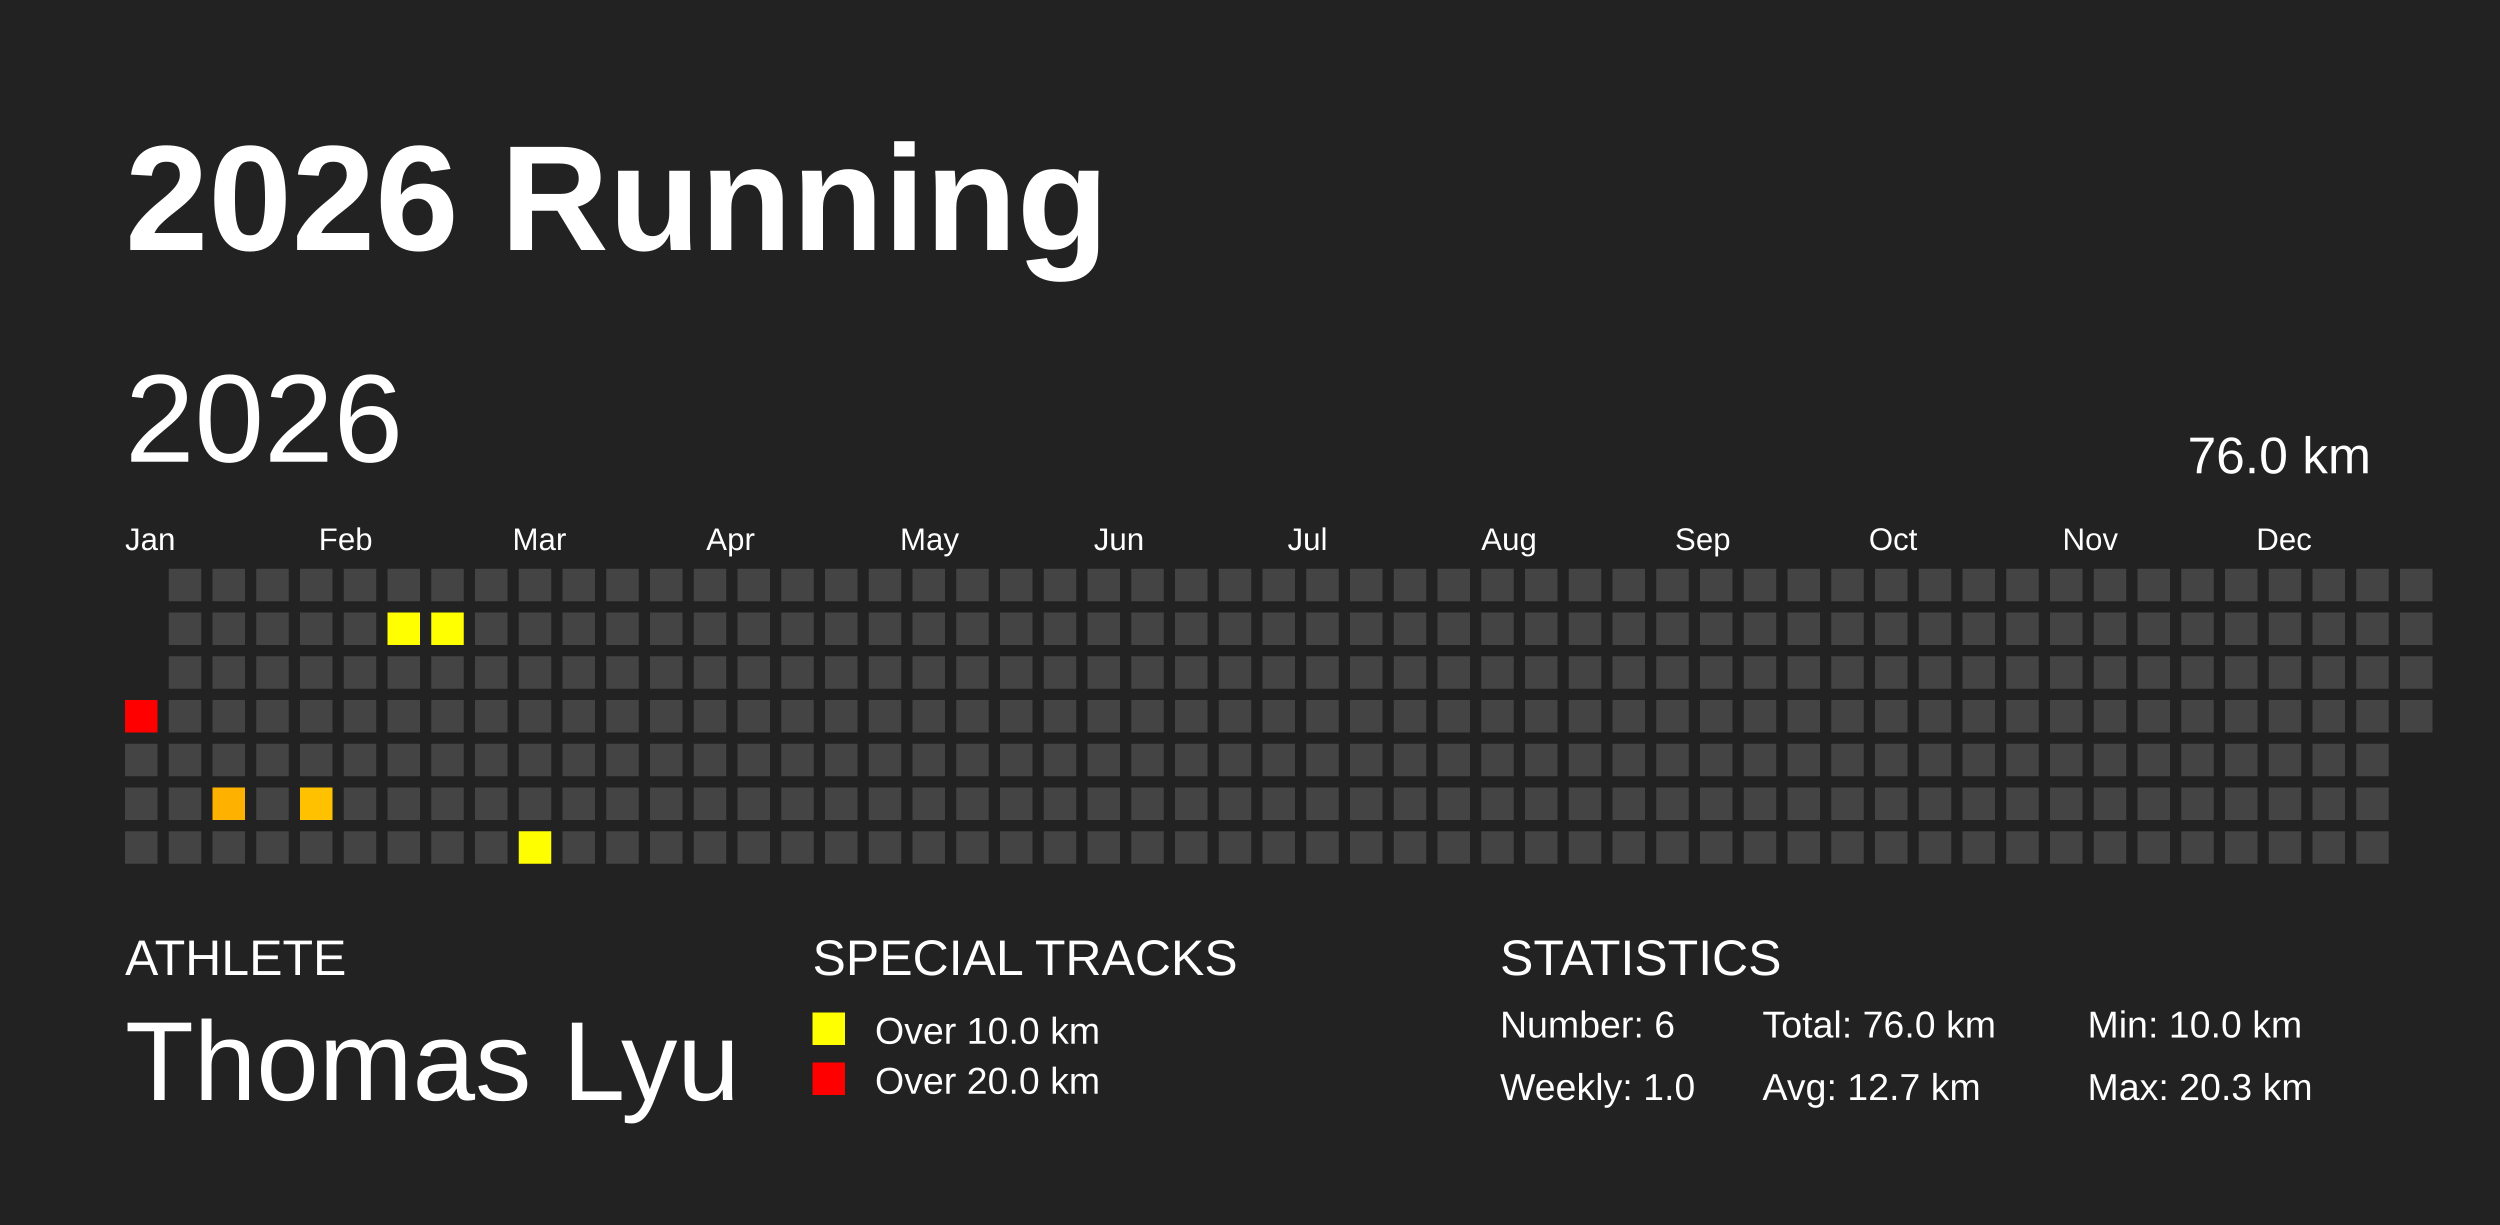
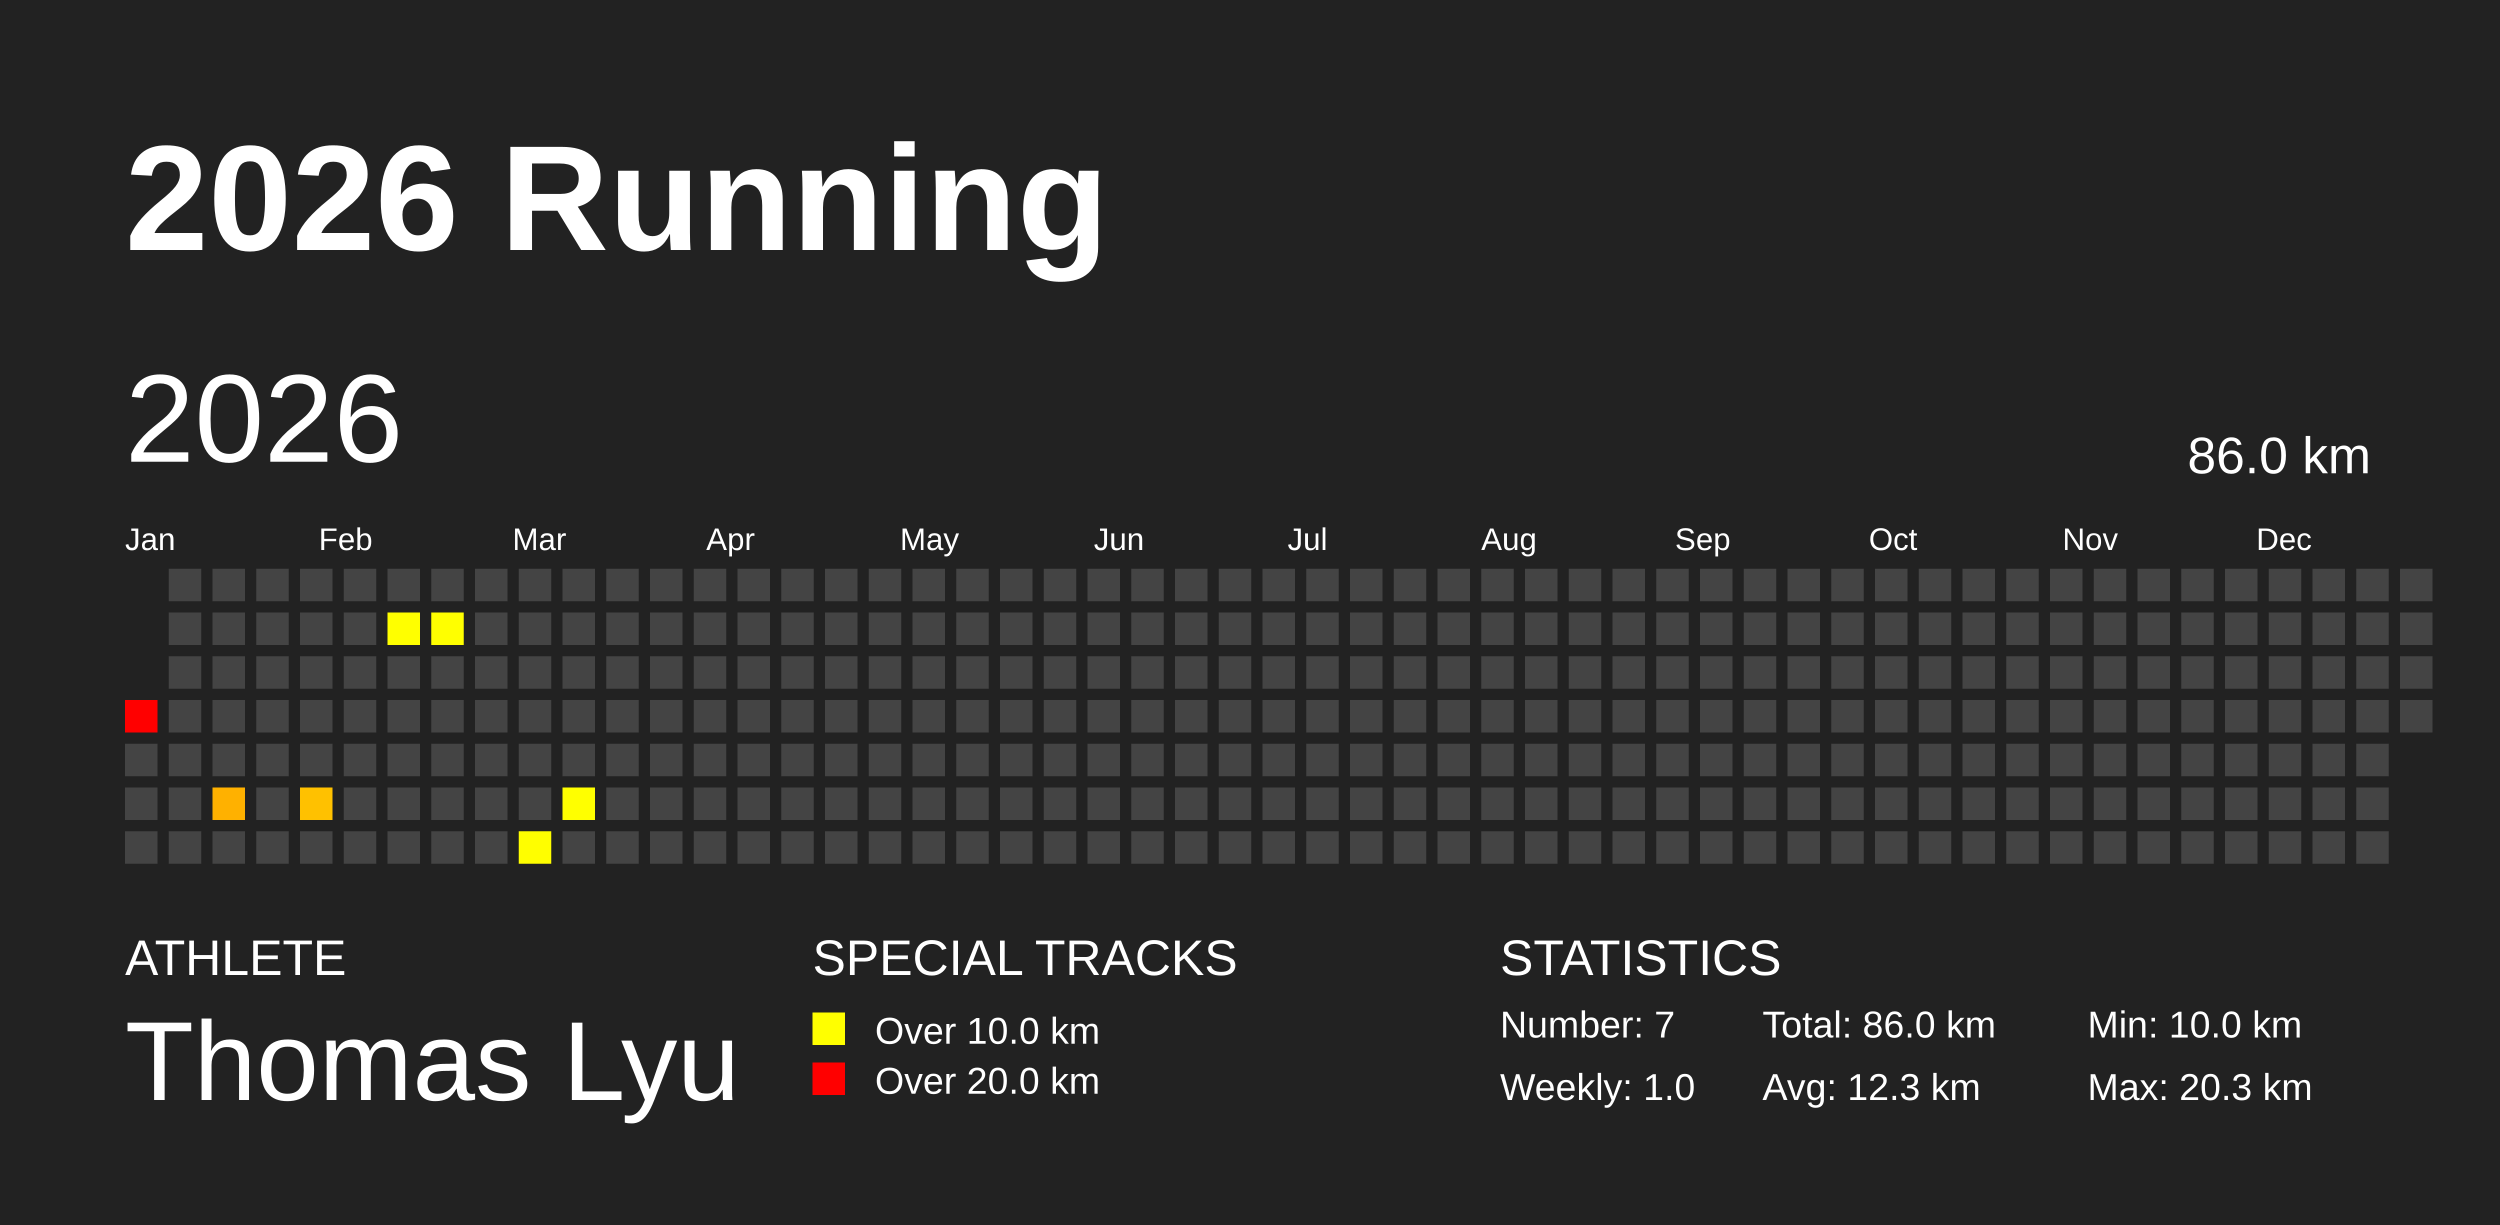
<svg xmlns="http://www.w3.org/2000/svg" baseProfile="full" height="98mm" version="1.1" viewBox="0,0,200,98" width="200mm">
  <defs />
  <rect fill="#222222" height="98" width="200" x="0" y="0" />
  <text fill="#FFFFFF" style="font-size:12px; font-family:Arial; font-weight:bold;" x="10" y="20">2026 Running</text>
  <text fill="#FFFFFF" style="font-size:4px; font-family:Arial" x="10" y="78">ATHLETE</text>
  <text fill="#FFFFFF" style="font-size:9px; font-family:Arial" x="10" y="88">Thomas Lyu</text>
  <text fill="#FFFFFF" style="font-size:4px; font-family:Arial" x="65" y="78">SPECIAL TRACKS</text>
  <rect fill="yellow" height="2.6" width="2.6" x="65" y="81" />
  <text fill="#FFFFFF" style="font-size:3px; font-family:Arial" x="70" y="83.5">Over 10.0 km</text>
  <rect fill="red" height="2.6" width="2.6" x="65" y="85" />
  <text fill="#FFFFFF" style="font-size:3px; font-family:Arial" x="70" y="87.5">Over 20.0 km</text>
  <text fill="#FFFFFF" style="font-size:4px; font-family:Arial" x="120" y="78">STATISTICS</text>
-   <text fill="#FFFFFF" style="font-size:3px; font-family:Arial" x="120" y="83">Number: 6</text>
+   <text fill="#FFFFFF" style="font-size:3px; font-family:Arial" x="120" y="83">Number: 7</text>
  <text fill="#FFFFFF" style="font-size:3px; font-family:Arial" x="120" y="88">Weekly: 1.0</text>
-   <text fill="#FFFFFF" style="font-size:3px; font-family:Arial" x="141" y="83">Total: 76.0 km</text>
-   <text fill="#FFFFFF" style="font-size:3px; font-family:Arial" x="141" y="88">Avg: 12.7 km</text>
+   <text fill="#FFFFFF" style="font-size:3px; font-family:Arial" x="141" y="83">Total: 86.0 km</text>
+   <text fill="#FFFFFF" style="font-size:3px; font-family:Arial" x="141" y="88">Avg: 12.3 km</text>
  <text fill="#FFFFFF" style="font-size:3px; font-family:Arial" x="167" y="83">Min: 10.0 km</text>
  <text fill="#FFFFFF" style="font-size:3px; font-family:Arial" x="167" y="88">Max: 20.3 km</text>
  <text dominant-baseline="hanging" fill="#FFFFFF" style="font-size:10.0px; font-family:Arial;" x="10" y="30">2026</text>
-   <text dominant-baseline="hanging" fill="#FFFFFF" style="font-size:4.125px; font-family:Arial;" x="175" y="35">76.0 km</text>
+   <text dominant-baseline="hanging" fill="#FFFFFF" style="font-size:4.125px; font-family:Arial;" x="175" y="35">86.0 km</text>
  <text fill="#FFFFFF" style="font-size:2.5px; font-family:Arial" x="10.0" y="44">Jan</text>
  <text fill="#FFFFFF" style="font-size:2.5px; font-family:Arial" x="25.5" y="44">Feb</text>
  <text fill="#FFFFFF" style="font-size:2.5px; font-family:Arial" x="41.0" y="44">Mar</text>
  <text fill="#FFFFFF" style="font-size:2.5px; font-family:Arial" x="56.5" y="44">Apr</text>
  <text fill="#FFFFFF" style="font-size:2.5px; font-family:Arial" x="72.0" y="44">May</text>
  <text fill="#FFFFFF" style="font-size:2.5px; font-family:Arial" x="87.5" y="44">Jun</text>
  <text fill="#FFFFFF" style="font-size:2.5px; font-family:Arial" x="103.0" y="44">Jul</text>
  <text fill="#FFFFFF" style="font-size:2.5px; font-family:Arial" x="118.5" y="44">Aug</text>
  <text fill="#FFFFFF" style="font-size:2.5px; font-family:Arial" x="134.0" y="44">Sep</text>
  <text fill="#FFFFFF" style="font-size:2.5px; font-family:Arial" x="149.5" y="44">Oct</text>
  <text fill="#FFFFFF" style="font-size:2.5px; font-family:Arial" x="165.0" y="44">Nov</text>
  <text fill="#FFFFFF" style="font-size:2.5px; font-family:Arial" x="180.5" y="44">Dec</text>
  <rect fill="red" height="2.6" width="2.6" x="10.0" y="56.0" />
  <rect fill="#444444" height="2.6" width="2.6" x="10.0" y="59.5" />
  <rect fill="#444444" height="2.6" width="2.6" x="10.0" y="63.0" />
  <rect fill="#444444" height="2.6" width="2.6" x="10.0" y="66.5" />
  <rect fill="#444444" height="2.6" width="2.6" x="13.5" y="45.5" />
  <rect fill="#444444" height="2.6" width="2.6" x="13.5" y="49.0" />
  <rect fill="#444444" height="2.6" width="2.6" x="13.5" y="52.5" />
  <rect fill="#444444" height="2.6" width="2.6" x="13.5" y="56.0" />
  <rect fill="#444444" height="2.6" width="2.6" x="13.5" y="59.5" />
  <rect fill="#444444" height="2.6" width="2.6" x="13.5" y="63.0" />
  <rect fill="#444444" height="2.6" width="2.6" x="13.5" y="66.5" />
  <rect fill="#444444" height="2.6" width="2.6" x="17.0" y="45.5" />
  <rect fill="#444444" height="2.6" width="2.6" x="17.0" y="49.0" />
  <rect fill="#444444" height="2.6" width="2.6" x="17.0" y="52.5" />
  <rect fill="#444444" height="2.6" width="2.6" x="17.0" y="56.0" />
  <rect fill="#444444" height="2.6" width="2.6" x="17.0" y="59.5" />
  <rect fill="#ffb100" height="2.6" width="2.6" x="17.0" y="63.0" />
  <rect fill="#444444" height="2.6" width="2.6" x="17.0" y="66.5" />
  <rect fill="#444444" height="2.6" width="2.6" x="20.5" y="45.5" />
  <rect fill="#444444" height="2.6" width="2.6" x="20.5" y="49.0" />
  <rect fill="#444444" height="2.6" width="2.6" x="20.5" y="52.5" />
  <rect fill="#444444" height="2.6" width="2.6" x="20.5" y="56.0" />
  <rect fill="#444444" height="2.6" width="2.6" x="20.5" y="59.5" />
  <rect fill="#444444" height="2.6" width="2.6" x="20.5" y="63.0" />
  <rect fill="#444444" height="2.6" width="2.6" x="20.5" y="66.5" />
  <rect fill="#444444" height="2.6" width="2.6" x="24.0" y="45.5" />
  <rect fill="#444444" height="2.6" width="2.6" x="24.0" y="49.0" />
  <rect fill="#444444" height="2.6" width="2.6" x="24.0" y="52.5" />
  <rect fill="#444444" height="2.6" width="2.6" x="24.0" y="56.0" />
  <rect fill="#444444" height="2.6" width="2.6" x="24.0" y="59.5" />
  <rect fill="#ffc100" height="2.6" width="2.6" x="24.0" y="63.0" />
  <rect fill="#444444" height="2.6" width="2.6" x="24.0" y="66.5" />
  <rect fill="#444444" height="2.6" width="2.6" x="27.5" y="45.5" />
  <rect fill="#444444" height="2.6" width="2.6" x="27.5" y="49.0" />
  <rect fill="#444444" height="2.6" width="2.6" x="27.5" y="52.5" />
  <rect fill="#444444" height="2.6" width="2.6" x="27.5" y="56.0" />
  <rect fill="#444444" height="2.6" width="2.6" x="27.5" y="59.5" />
  <rect fill="#444444" height="2.6" width="2.6" x="27.5" y="63.0" />
  <rect fill="#444444" height="2.6" width="2.6" x="27.5" y="66.5" />
  <rect fill="#444444" height="2.6" width="2.6" x="31.0" y="45.5" />
  <rect fill="#ffff00" height="2.6" width="2.6" x="31.0" y="49.0" />
  <rect fill="#444444" height="2.6" width="2.6" x="31.0" y="52.5" />
  <rect fill="#444444" height="2.6" width="2.6" x="31.0" y="56.0" />
  <rect fill="#444444" height="2.6" width="2.6" x="31.0" y="59.5" />
  <rect fill="#444444" height="2.6" width="2.6" x="31.0" y="63.0" />
  <rect fill="#444444" height="2.6" width="2.6" x="31.0" y="66.5" />
  <rect fill="#444444" height="2.6" width="2.6" x="34.5" y="45.5" />
  <rect fill="#ffff00" height="2.6" width="2.6" x="34.5" y="49.0" />
  <rect fill="#444444" height="2.6" width="2.6" x="34.5" y="52.5" />
  <rect fill="#444444" height="2.6" width="2.6" x="34.5" y="56.0" />
  <rect fill="#444444" height="2.6" width="2.6" x="34.5" y="59.5" />
  <rect fill="#444444" height="2.6" width="2.6" x="34.5" y="63.0" />
  <rect fill="#444444" height="2.6" width="2.6" x="34.5" y="66.5" />
  <rect fill="#444444" height="2.6" width="2.6" x="38.0" y="45.5" />
  <rect fill="#444444" height="2.6" width="2.6" x="38.0" y="49.0" />
  <rect fill="#444444" height="2.6" width="2.6" x="38.0" y="52.5" />
  <rect fill="#444444" height="2.6" width="2.6" x="38.0" y="56.0" />
  <rect fill="#444444" height="2.6" width="2.6" x="38.0" y="59.5" />
  <rect fill="#444444" height="2.6" width="2.6" x="38.0" y="63.0" />
  <rect fill="#444444" height="2.6" width="2.6" x="38.0" y="66.5" />
  <rect fill="#444444" height="2.6" width="2.6" x="41.5" y="45.5" />
  <rect fill="#444444" height="2.6" width="2.6" x="41.5" y="49.0" />
  <rect fill="#444444" height="2.6" width="2.6" x="41.5" y="52.5" />
  <rect fill="#444444" height="2.6" width="2.6" x="41.5" y="56.0" />
  <rect fill="#444444" height="2.6" width="2.6" x="41.5" y="59.5" />
  <rect fill="#444444" height="2.6" width="2.6" x="41.5" y="63.0" />
  <rect fill="#fffe00" height="2.6" width="2.6" x="41.5" y="66.5" />
  <rect fill="#444444" height="2.6" width="2.6" x="45.0" y="45.5" />
  <rect fill="#444444" height="2.6" width="2.6" x="45.0" y="49.0" />
  <rect fill="#444444" height="2.6" width="2.6" x="45.0" y="52.5" />
  <rect fill="#444444" height="2.6" width="2.6" x="45.0" y="56.0" />
  <rect fill="#444444" height="2.6" width="2.6" x="45.0" y="59.5" />
-   <rect fill="#444444" height="2.6" width="2.6" x="45.0" y="63.0" />
+   <rect fill="#ffff00" height="2.6" width="2.6" x="45.0" y="63.0" />
  <rect fill="#444444" height="2.6" width="2.6" x="45.0" y="66.5" />
  <rect fill="#444444" height="2.6" width="2.6" x="48.5" y="45.5" />
  <rect fill="#444444" height="2.6" width="2.6" x="48.5" y="49.0" />
  <rect fill="#444444" height="2.6" width="2.6" x="48.5" y="52.5" />
  <rect fill="#444444" height="2.6" width="2.6" x="48.5" y="56.0" />
  <rect fill="#444444" height="2.6" width="2.6" x="48.5" y="59.5" />
  <rect fill="#444444" height="2.6" width="2.6" x="48.5" y="63.0" />
  <rect fill="#444444" height="2.6" width="2.6" x="48.5" y="66.5" />
  <rect fill="#444444" height="2.6" width="2.6" x="52.0" y="45.5" />
  <rect fill="#444444" height="2.6" width="2.6" x="52.0" y="49.0" />
  <rect fill="#444444" height="2.6" width="2.6" x="52.0" y="52.5" />
  <rect fill="#444444" height="2.6" width="2.6" x="52.0" y="56.0" />
  <rect fill="#444444" height="2.6" width="2.6" x="52.0" y="59.5" />
  <rect fill="#444444" height="2.6" width="2.6" x="52.0" y="63.0" />
  <rect fill="#444444" height="2.6" width="2.6" x="52.0" y="66.5" />
  <rect fill="#444444" height="2.6" width="2.6" x="55.5" y="45.5" />
  <rect fill="#444444" height="2.6" width="2.6" x="55.5" y="49.0" />
  <rect fill="#444444" height="2.6" width="2.6" x="55.5" y="52.5" />
  <rect fill="#444444" height="2.6" width="2.6" x="55.5" y="56.0" />
  <rect fill="#444444" height="2.6" width="2.6" x="55.5" y="59.5" />
  <rect fill="#444444" height="2.6" width="2.6" x="55.5" y="63.0" />
  <rect fill="#444444" height="2.6" width="2.6" x="55.5" y="66.5" />
  <rect fill="#444444" height="2.6" width="2.6" x="59.0" y="45.5" />
  <rect fill="#444444" height="2.6" width="2.6" x="59.0" y="49.0" />
  <rect fill="#444444" height="2.6" width="2.6" x="59.0" y="52.5" />
  <rect fill="#444444" height="2.6" width="2.6" x="59.0" y="56.0" />
  <rect fill="#444444" height="2.6" width="2.6" x="59.0" y="59.5" />
  <rect fill="#444444" height="2.6" width="2.6" x="59.0" y="63.0" />
  <rect fill="#444444" height="2.6" width="2.6" x="59.0" y="66.5" />
  <rect fill="#444444" height="2.6" width="2.6" x="62.5" y="45.5" />
  <rect fill="#444444" height="2.6" width="2.6" x="62.5" y="49.0" />
  <rect fill="#444444" height="2.6" width="2.6" x="62.5" y="52.5" />
  <rect fill="#444444" height="2.6" width="2.6" x="62.5" y="56.0" />
  <rect fill="#444444" height="2.6" width="2.6" x="62.5" y="59.5" />
  <rect fill="#444444" height="2.6" width="2.6" x="62.5" y="63.0" />
  <rect fill="#444444" height="2.6" width="2.6" x="62.5" y="66.5" />
  <rect fill="#444444" height="2.6" width="2.6" x="66.0" y="45.5" />
  <rect fill="#444444" height="2.6" width="2.6" x="66.0" y="49.0" />
  <rect fill="#444444" height="2.6" width="2.6" x="66.0" y="52.5" />
  <rect fill="#444444" height="2.6" width="2.6" x="66.0" y="56.0" />
  <rect fill="#444444" height="2.6" width="2.6" x="66.0" y="59.5" />
  <rect fill="#444444" height="2.6" width="2.6" x="66.0" y="63.0" />
  <rect fill="#444444" height="2.6" width="2.6" x="66.0" y="66.5" />
  <rect fill="#444444" height="2.6" width="2.6" x="69.5" y="45.5" />
  <rect fill="#444444" height="2.6" width="2.6" x="69.5" y="49.0" />
  <rect fill="#444444" height="2.6" width="2.6" x="69.5" y="52.5" />
  <rect fill="#444444" height="2.6" width="2.6" x="69.5" y="56.0" />
  <rect fill="#444444" height="2.6" width="2.6" x="69.5" y="59.5" />
  <rect fill="#444444" height="2.6" width="2.6" x="69.5" y="63.0" />
  <rect fill="#444444" height="2.6" width="2.6" x="69.5" y="66.5" />
  <rect fill="#444444" height="2.6" width="2.6" x="73.0" y="45.5" />
  <rect fill="#444444" height="2.6" width="2.6" x="73.0" y="49.0" />
  <rect fill="#444444" height="2.6" width="2.6" x="73.0" y="52.5" />
  <rect fill="#444444" height="2.6" width="2.6" x="73.0" y="56.0" />
  <rect fill="#444444" height="2.6" width="2.6" x="73.0" y="59.5" />
  <rect fill="#444444" height="2.6" width="2.6" x="73.0" y="63.0" />
  <rect fill="#444444" height="2.6" width="2.6" x="73.0" y="66.5" />
  <rect fill="#444444" height="2.6" width="2.6" x="76.5" y="45.5" />
  <rect fill="#444444" height="2.6" width="2.6" x="76.5" y="49.0" />
  <rect fill="#444444" height="2.6" width="2.6" x="76.5" y="52.5" />
  <rect fill="#444444" height="2.6" width="2.6" x="76.5" y="56.0" />
  <rect fill="#444444" height="2.6" width="2.6" x="76.5" y="59.5" />
  <rect fill="#444444" height="2.6" width="2.6" x="76.5" y="63.0" />
  <rect fill="#444444" height="2.6" width="2.6" x="76.5" y="66.5" />
  <rect fill="#444444" height="2.6" width="2.6" x="80.0" y="45.5" />
  <rect fill="#444444" height="2.6" width="2.6" x="80.0" y="49.0" />
  <rect fill="#444444" height="2.6" width="2.6" x="80.0" y="52.5" />
  <rect fill="#444444" height="2.6" width="2.6" x="80.0" y="56.0" />
  <rect fill="#444444" height="2.6" width="2.6" x="80.0" y="59.5" />
  <rect fill="#444444" height="2.6" width="2.6" x="80.0" y="63.0" />
  <rect fill="#444444" height="2.6" width="2.6" x="80.0" y="66.5" />
  <rect fill="#444444" height="2.6" width="2.6" x="83.5" y="45.5" />
  <rect fill="#444444" height="2.6" width="2.6" x="83.5" y="49.0" />
  <rect fill="#444444" height="2.6" width="2.6" x="83.5" y="52.5" />
  <rect fill="#444444" height="2.6" width="2.6" x="83.5" y="56.0" />
  <rect fill="#444444" height="2.6" width="2.6" x="83.5" y="59.5" />
  <rect fill="#444444" height="2.6" width="2.6" x="83.5" y="63.0" />
  <rect fill="#444444" height="2.6" width="2.6" x="83.5" y="66.5" />
  <rect fill="#444444" height="2.6" width="2.6" x="87.0" y="45.5" />
  <rect fill="#444444" height="2.6" width="2.6" x="87.0" y="49.0" />
  <rect fill="#444444" height="2.6" width="2.6" x="87.0" y="52.5" />
  <rect fill="#444444" height="2.6" width="2.6" x="87.0" y="56.0" />
  <rect fill="#444444" height="2.6" width="2.6" x="87.0" y="59.5" />
  <rect fill="#444444" height="2.6" width="2.6" x="87.0" y="63.0" />
  <rect fill="#444444" height="2.6" width="2.6" x="87.0" y="66.5" />
  <rect fill="#444444" height="2.6" width="2.6" x="90.5" y="45.5" />
  <rect fill="#444444" height="2.6" width="2.6" x="90.5" y="49.0" />
  <rect fill="#444444" height="2.6" width="2.6" x="90.5" y="52.5" />
  <rect fill="#444444" height="2.6" width="2.6" x="90.5" y="56.0" />
  <rect fill="#444444" height="2.6" width="2.6" x="90.5" y="59.5" />
  <rect fill="#444444" height="2.6" width="2.6" x="90.5" y="63.0" />
  <rect fill="#444444" height="2.6" width="2.6" x="90.5" y="66.5" />
  <rect fill="#444444" height="2.6" width="2.6" x="94.0" y="45.5" />
  <rect fill="#444444" height="2.6" width="2.6" x="94.0" y="49.0" />
  <rect fill="#444444" height="2.6" width="2.6" x="94.0" y="52.5" />
  <rect fill="#444444" height="2.6" width="2.6" x="94.0" y="56.0" />
  <rect fill="#444444" height="2.6" width="2.6" x="94.0" y="59.5" />
  <rect fill="#444444" height="2.6" width="2.6" x="94.0" y="63.0" />
  <rect fill="#444444" height="2.6" width="2.6" x="94.0" y="66.5" />
  <rect fill="#444444" height="2.6" width="2.6" x="97.5" y="45.5" />
  <rect fill="#444444" height="2.6" width="2.6" x="97.5" y="49.0" />
  <rect fill="#444444" height="2.6" width="2.6" x="97.5" y="52.5" />
  <rect fill="#444444" height="2.6" width="2.6" x="97.5" y="56.0" />
  <rect fill="#444444" height="2.6" width="2.6" x="97.5" y="59.5" />
  <rect fill="#444444" height="2.6" width="2.6" x="97.5" y="63.0" />
  <rect fill="#444444" height="2.6" width="2.6" x="97.5" y="66.5" />
  <rect fill="#444444" height="2.6" width="2.6" x="101.0" y="45.5" />
  <rect fill="#444444" height="2.6" width="2.6" x="101.0" y="49.0" />
  <rect fill="#444444" height="2.6" width="2.6" x="101.0" y="52.5" />
  <rect fill="#444444" height="2.6" width="2.6" x="101.0" y="56.0" />
  <rect fill="#444444" height="2.6" width="2.6" x="101.0" y="59.5" />
  <rect fill="#444444" height="2.6" width="2.6" x="101.0" y="63.0" />
  <rect fill="#444444" height="2.6" width="2.6" x="101.0" y="66.5" />
  <rect fill="#444444" height="2.6" width="2.6" x="104.5" y="45.5" />
  <rect fill="#444444" height="2.6" width="2.6" x="104.5" y="49.0" />
  <rect fill="#444444" height="2.6" width="2.6" x="104.5" y="52.5" />
  <rect fill="#444444" height="2.6" width="2.6" x="104.5" y="56.0" />
  <rect fill="#444444" height="2.6" width="2.6" x="104.5" y="59.5" />
  <rect fill="#444444" height="2.6" width="2.6" x="104.5" y="63.0" />
  <rect fill="#444444" height="2.6" width="2.6" x="104.5" y="66.5" />
  <rect fill="#444444" height="2.6" width="2.6" x="108.0" y="45.5" />
  <rect fill="#444444" height="2.6" width="2.6" x="108.0" y="49.0" />
  <rect fill="#444444" height="2.6" width="2.6" x="108.0" y="52.5" />
  <rect fill="#444444" height="2.6" width="2.6" x="108.0" y="56.0" />
  <rect fill="#444444" height="2.6" width="2.6" x="108.0" y="59.5" />
  <rect fill="#444444" height="2.6" width="2.6" x="108.0" y="63.0" />
  <rect fill="#444444" height="2.6" width="2.6" x="108.0" y="66.5" />
  <rect fill="#444444" height="2.6" width="2.6" x="111.5" y="45.5" />
  <rect fill="#444444" height="2.6" width="2.6" x="111.5" y="49.0" />
  <rect fill="#444444" height="2.6" width="2.6" x="111.5" y="52.5" />
  <rect fill="#444444" height="2.6" width="2.6" x="111.5" y="56.0" />
  <rect fill="#444444" height="2.6" width="2.6" x="111.5" y="59.5" />
  <rect fill="#444444" height="2.6" width="2.6" x="111.5" y="63.0" />
  <rect fill="#444444" height="2.6" width="2.6" x="111.5" y="66.5" />
  <rect fill="#444444" height="2.6" width="2.6" x="115.0" y="45.5" />
  <rect fill="#444444" height="2.6" width="2.6" x="115.0" y="49.0" />
  <rect fill="#444444" height="2.6" width="2.6" x="115.0" y="52.5" />
  <rect fill="#444444" height="2.6" width="2.6" x="115.0" y="56.0" />
  <rect fill="#444444" height="2.6" width="2.6" x="115.0" y="59.5" />
  <rect fill="#444444" height="2.6" width="2.6" x="115.0" y="63.0" />
  <rect fill="#444444" height="2.6" width="2.6" x="115.0" y="66.5" />
  <rect fill="#444444" height="2.6" width="2.6" x="118.5" y="45.5" />
  <rect fill="#444444" height="2.6" width="2.6" x="118.5" y="49.0" />
  <rect fill="#444444" height="2.6" width="2.6" x="118.5" y="52.5" />
  <rect fill="#444444" height="2.6" width="2.6" x="118.5" y="56.0" />
  <rect fill="#444444" height="2.6" width="2.6" x="118.5" y="59.5" />
  <rect fill="#444444" height="2.6" width="2.6" x="118.5" y="63.0" />
  <rect fill="#444444" height="2.6" width="2.6" x="118.5" y="66.5" />
  <rect fill="#444444" height="2.6" width="2.6" x="122.0" y="45.5" />
  <rect fill="#444444" height="2.6" width="2.6" x="122.0" y="49.0" />
  <rect fill="#444444" height="2.6" width="2.6" x="122.0" y="52.5" />
  <rect fill="#444444" height="2.6" width="2.6" x="122.0" y="56.0" />
  <rect fill="#444444" height="2.6" width="2.6" x="122.0" y="59.5" />
  <rect fill="#444444" height="2.6" width="2.6" x="122.0" y="63.0" />
  <rect fill="#444444" height="2.6" width="2.6" x="122.0" y="66.5" />
  <rect fill="#444444" height="2.6" width="2.6" x="125.5" y="45.5" />
  <rect fill="#444444" height="2.6" width="2.6" x="125.5" y="49.0" />
  <rect fill="#444444" height="2.6" width="2.6" x="125.5" y="52.5" />
  <rect fill="#444444" height="2.6" width="2.6" x="125.5" y="56.0" />
  <rect fill="#444444" height="2.6" width="2.6" x="125.5" y="59.5" />
  <rect fill="#444444" height="2.6" width="2.6" x="125.5" y="63.0" />
  <rect fill="#444444" height="2.6" width="2.6" x="125.5" y="66.5" />
  <rect fill="#444444" height="2.6" width="2.6" x="129.0" y="45.5" />
  <rect fill="#444444" height="2.6" width="2.6" x="129.0" y="49.0" />
  <rect fill="#444444" height="2.6" width="2.6" x="129.0" y="52.5" />
  <rect fill="#444444" height="2.6" width="2.6" x="129.0" y="56.0" />
  <rect fill="#444444" height="2.6" width="2.6" x="129.0" y="59.5" />
  <rect fill="#444444" height="2.6" width="2.6" x="129.0" y="63.0" />
  <rect fill="#444444" height="2.6" width="2.6" x="129.0" y="66.5" />
  <rect fill="#444444" height="2.6" width="2.6" x="132.5" y="45.5" />
  <rect fill="#444444" height="2.6" width="2.6" x="132.5" y="49.0" />
  <rect fill="#444444" height="2.6" width="2.6" x="132.5" y="52.5" />
  <rect fill="#444444" height="2.6" width="2.6" x="132.5" y="56.0" />
  <rect fill="#444444" height="2.6" width="2.6" x="132.5" y="59.5" />
  <rect fill="#444444" height="2.6" width="2.6" x="132.5" y="63.0" />
  <rect fill="#444444" height="2.6" width="2.6" x="132.5" y="66.5" />
  <rect fill="#444444" height="2.6" width="2.6" x="136.0" y="45.5" />
  <rect fill="#444444" height="2.6" width="2.6" x="136.0" y="49.0" />
  <rect fill="#444444" height="2.6" width="2.6" x="136.0" y="52.5" />
  <rect fill="#444444" height="2.6" width="2.6" x="136.0" y="56.0" />
  <rect fill="#444444" height="2.6" width="2.6" x="136.0" y="59.5" />
  <rect fill="#444444" height="2.6" width="2.6" x="136.0" y="63.0" />
  <rect fill="#444444" height="2.6" width="2.6" x="136.0" y="66.5" />
  <rect fill="#444444" height="2.6" width="2.6" x="139.5" y="45.5" />
  <rect fill="#444444" height="2.6" width="2.6" x="139.5" y="49.0" />
  <rect fill="#444444" height="2.6" width="2.6" x="139.5" y="52.5" />
  <rect fill="#444444" height="2.6" width="2.6" x="139.5" y="56.0" />
  <rect fill="#444444" height="2.6" width="2.6" x="139.5" y="59.5" />
  <rect fill="#444444" height="2.6" width="2.6" x="139.5" y="63.0" />
  <rect fill="#444444" height="2.6" width="2.6" x="139.5" y="66.5" />
  <rect fill="#444444" height="2.6" width="2.6" x="143.0" y="45.5" />
  <rect fill="#444444" height="2.6" width="2.6" x="143.0" y="49.0" />
  <rect fill="#444444" height="2.6" width="2.6" x="143.0" y="52.5" />
  <rect fill="#444444" height="2.6" width="2.6" x="143.0" y="56.0" />
  <rect fill="#444444" height="2.6" width="2.6" x="143.0" y="59.5" />
  <rect fill="#444444" height="2.6" width="2.6" x="143.0" y="63.0" />
  <rect fill="#444444" height="2.6" width="2.6" x="143.0" y="66.5" />
  <rect fill="#444444" height="2.6" width="2.6" x="146.5" y="45.5" />
  <rect fill="#444444" height="2.6" width="2.6" x="146.5" y="49.0" />
  <rect fill="#444444" height="2.6" width="2.6" x="146.5" y="52.5" />
  <rect fill="#444444" height="2.6" width="2.6" x="146.5" y="56.0" />
  <rect fill="#444444" height="2.6" width="2.6" x="146.5" y="59.5" />
  <rect fill="#444444" height="2.6" width="2.6" x="146.5" y="63.0" />
  <rect fill="#444444" height="2.6" width="2.6" x="146.5" y="66.5" />
  <rect fill="#444444" height="2.6" width="2.6" x="150.0" y="45.5" />
  <rect fill="#444444" height="2.6" width="2.6" x="150.0" y="49.0" />
  <rect fill="#444444" height="2.6" width="2.6" x="150.0" y="52.5" />
  <rect fill="#444444" height="2.6" width="2.6" x="150.0" y="56.0" />
  <rect fill="#444444" height="2.6" width="2.6" x="150.0" y="59.5" />
  <rect fill="#444444" height="2.6" width="2.6" x="150.0" y="63.0" />
  <rect fill="#444444" height="2.6" width="2.6" x="150.0" y="66.5" />
  <rect fill="#444444" height="2.6" width="2.6" x="153.5" y="45.5" />
  <rect fill="#444444" height="2.6" width="2.6" x="153.5" y="49.0" />
  <rect fill="#444444" height="2.6" width="2.6" x="153.5" y="52.5" />
  <rect fill="#444444" height="2.6" width="2.6" x="153.5" y="56.0" />
  <rect fill="#444444" height="2.6" width="2.6" x="153.5" y="59.5" />
  <rect fill="#444444" height="2.6" width="2.6" x="153.5" y="63.0" />
  <rect fill="#444444" height="2.6" width="2.6" x="153.5" y="66.5" />
  <rect fill="#444444" height="2.6" width="2.6" x="157.0" y="45.5" />
  <rect fill="#444444" height="2.6" width="2.6" x="157.0" y="49.0" />
  <rect fill="#444444" height="2.6" width="2.6" x="157.0" y="52.5" />
  <rect fill="#444444" height="2.6" width="2.6" x="157.0" y="56.0" />
  <rect fill="#444444" height="2.6" width="2.6" x="157.0" y="59.5" />
  <rect fill="#444444" height="2.6" width="2.6" x="157.0" y="63.0" />
  <rect fill="#444444" height="2.6" width="2.6" x="157.0" y="66.5" />
  <rect fill="#444444" height="2.6" width="2.6" x="160.5" y="45.5" />
  <rect fill="#444444" height="2.6" width="2.6" x="160.5" y="49.0" />
  <rect fill="#444444" height="2.6" width="2.6" x="160.5" y="52.5" />
  <rect fill="#444444" height="2.6" width="2.6" x="160.5" y="56.0" />
  <rect fill="#444444" height="2.6" width="2.6" x="160.5" y="59.5" />
  <rect fill="#444444" height="2.6" width="2.6" x="160.5" y="63.0" />
  <rect fill="#444444" height="2.6" width="2.6" x="160.5" y="66.5" />
  <rect fill="#444444" height="2.6" width="2.6" x="164.0" y="45.5" />
  <rect fill="#444444" height="2.6" width="2.6" x="164.0" y="49.0" />
  <rect fill="#444444" height="2.6" width="2.6" x="164.0" y="52.5" />
  <rect fill="#444444" height="2.6" width="2.6" x="164.0" y="56.0" />
  <rect fill="#444444" height="2.6" width="2.6" x="164.0" y="59.5" />
  <rect fill="#444444" height="2.6" width="2.6" x="164.0" y="63.0" />
  <rect fill="#444444" height="2.6" width="2.6" x="164.0" y="66.5" />
  <rect fill="#444444" height="2.6" width="2.6" x="167.5" y="45.5" />
  <rect fill="#444444" height="2.6" width="2.6" x="167.5" y="49.0" />
  <rect fill="#444444" height="2.6" width="2.6" x="167.5" y="52.5" />
  <rect fill="#444444" height="2.6" width="2.6" x="167.5" y="56.0" />
  <rect fill="#444444" height="2.6" width="2.6" x="167.5" y="59.5" />
  <rect fill="#444444" height="2.6" width="2.6" x="167.5" y="63.0" />
  <rect fill="#444444" height="2.6" width="2.6" x="167.5" y="66.5" />
  <rect fill="#444444" height="2.6" width="2.6" x="171.0" y="45.5" />
  <rect fill="#444444" height="2.6" width="2.6" x="171.0" y="49.0" />
  <rect fill="#444444" height="2.6" width="2.6" x="171.0" y="52.5" />
  <rect fill="#444444" height="2.6" width="2.6" x="171.0" y="56.0" />
  <rect fill="#444444" height="2.6" width="2.6" x="171.0" y="59.5" />
  <rect fill="#444444" height="2.6" width="2.6" x="171.0" y="63.0" />
  <rect fill="#444444" height="2.6" width="2.6" x="171.0" y="66.5" />
  <rect fill="#444444" height="2.6" width="2.6" x="174.5" y="45.5" />
  <rect fill="#444444" height="2.6" width="2.6" x="174.5" y="49.0" />
  <rect fill="#444444" height="2.6" width="2.6" x="174.5" y="52.5" />
  <rect fill="#444444" height="2.6" width="2.6" x="174.5" y="56.0" />
  <rect fill="#444444" height="2.6" width="2.6" x="174.5" y="59.5" />
  <rect fill="#444444" height="2.6" width="2.6" x="174.5" y="63.0" />
  <rect fill="#444444" height="2.6" width="2.6" x="174.5" y="66.5" />
  <rect fill="#444444" height="2.6" width="2.6" x="178.0" y="45.5" />
  <rect fill="#444444" height="2.6" width="2.6" x="178.0" y="49.0" />
  <rect fill="#444444" height="2.6" width="2.6" x="178.0" y="52.5" />
  <rect fill="#444444" height="2.6" width="2.6" x="178.0" y="56.0" />
  <rect fill="#444444" height="2.6" width="2.6" x="178.0" y="59.5" />
  <rect fill="#444444" height="2.6" width="2.6" x="178.0" y="63.0" />
  <rect fill="#444444" height="2.6" width="2.6" x="178.0" y="66.5" />
  <rect fill="#444444" height="2.6" width="2.6" x="181.5" y="45.5" />
  <rect fill="#444444" height="2.6" width="2.6" x="181.5" y="49.0" />
  <rect fill="#444444" height="2.6" width="2.6" x="181.5" y="52.5" />
  <rect fill="#444444" height="2.6" width="2.6" x="181.5" y="56.0" />
  <rect fill="#444444" height="2.6" width="2.6" x="181.5" y="59.5" />
  <rect fill="#444444" height="2.6" width="2.6" x="181.5" y="63.0" />
  <rect fill="#444444" height="2.6" width="2.6" x="181.5" y="66.5" />
  <rect fill="#444444" height="2.6" width="2.6" x="185.0" y="45.5" />
  <rect fill="#444444" height="2.6" width="2.6" x="185.0" y="49.0" />
  <rect fill="#444444" height="2.6" width="2.6" x="185.0" y="52.5" />
  <rect fill="#444444" height="2.6" width="2.6" x="185.0" y="56.0" />
  <rect fill="#444444" height="2.6" width="2.6" x="185.0" y="59.5" />
  <rect fill="#444444" height="2.6" width="2.6" x="185.0" y="63.0" />
  <rect fill="#444444" height="2.6" width="2.6" x="185.0" y="66.5" />
  <rect fill="#444444" height="2.6" width="2.6" x="188.5" y="45.5" />
  <rect fill="#444444" height="2.6" width="2.6" x="188.5" y="49.0" />
  <rect fill="#444444" height="2.6" width="2.6" x="188.5" y="52.5" />
  <rect fill="#444444" height="2.6" width="2.6" x="188.5" y="56.0" />
  <rect fill="#444444" height="2.6" width="2.6" x="188.5" y="59.5" />
  <rect fill="#444444" height="2.6" width="2.6" x="188.5" y="63.0" />
  <rect fill="#444444" height="2.6" width="2.6" x="188.5" y="66.5" />
  <rect fill="#444444" height="2.6" width="2.6" x="192.0" y="45.5" />
  <rect fill="#444444" height="2.6" width="2.6" x="192.0" y="49.0" />
  <rect fill="#444444" height="2.6" width="2.6" x="192.0" y="52.5" />
  <rect fill="#444444" height="2.6" width="2.6" x="192.0" y="56.0" />
</svg>
